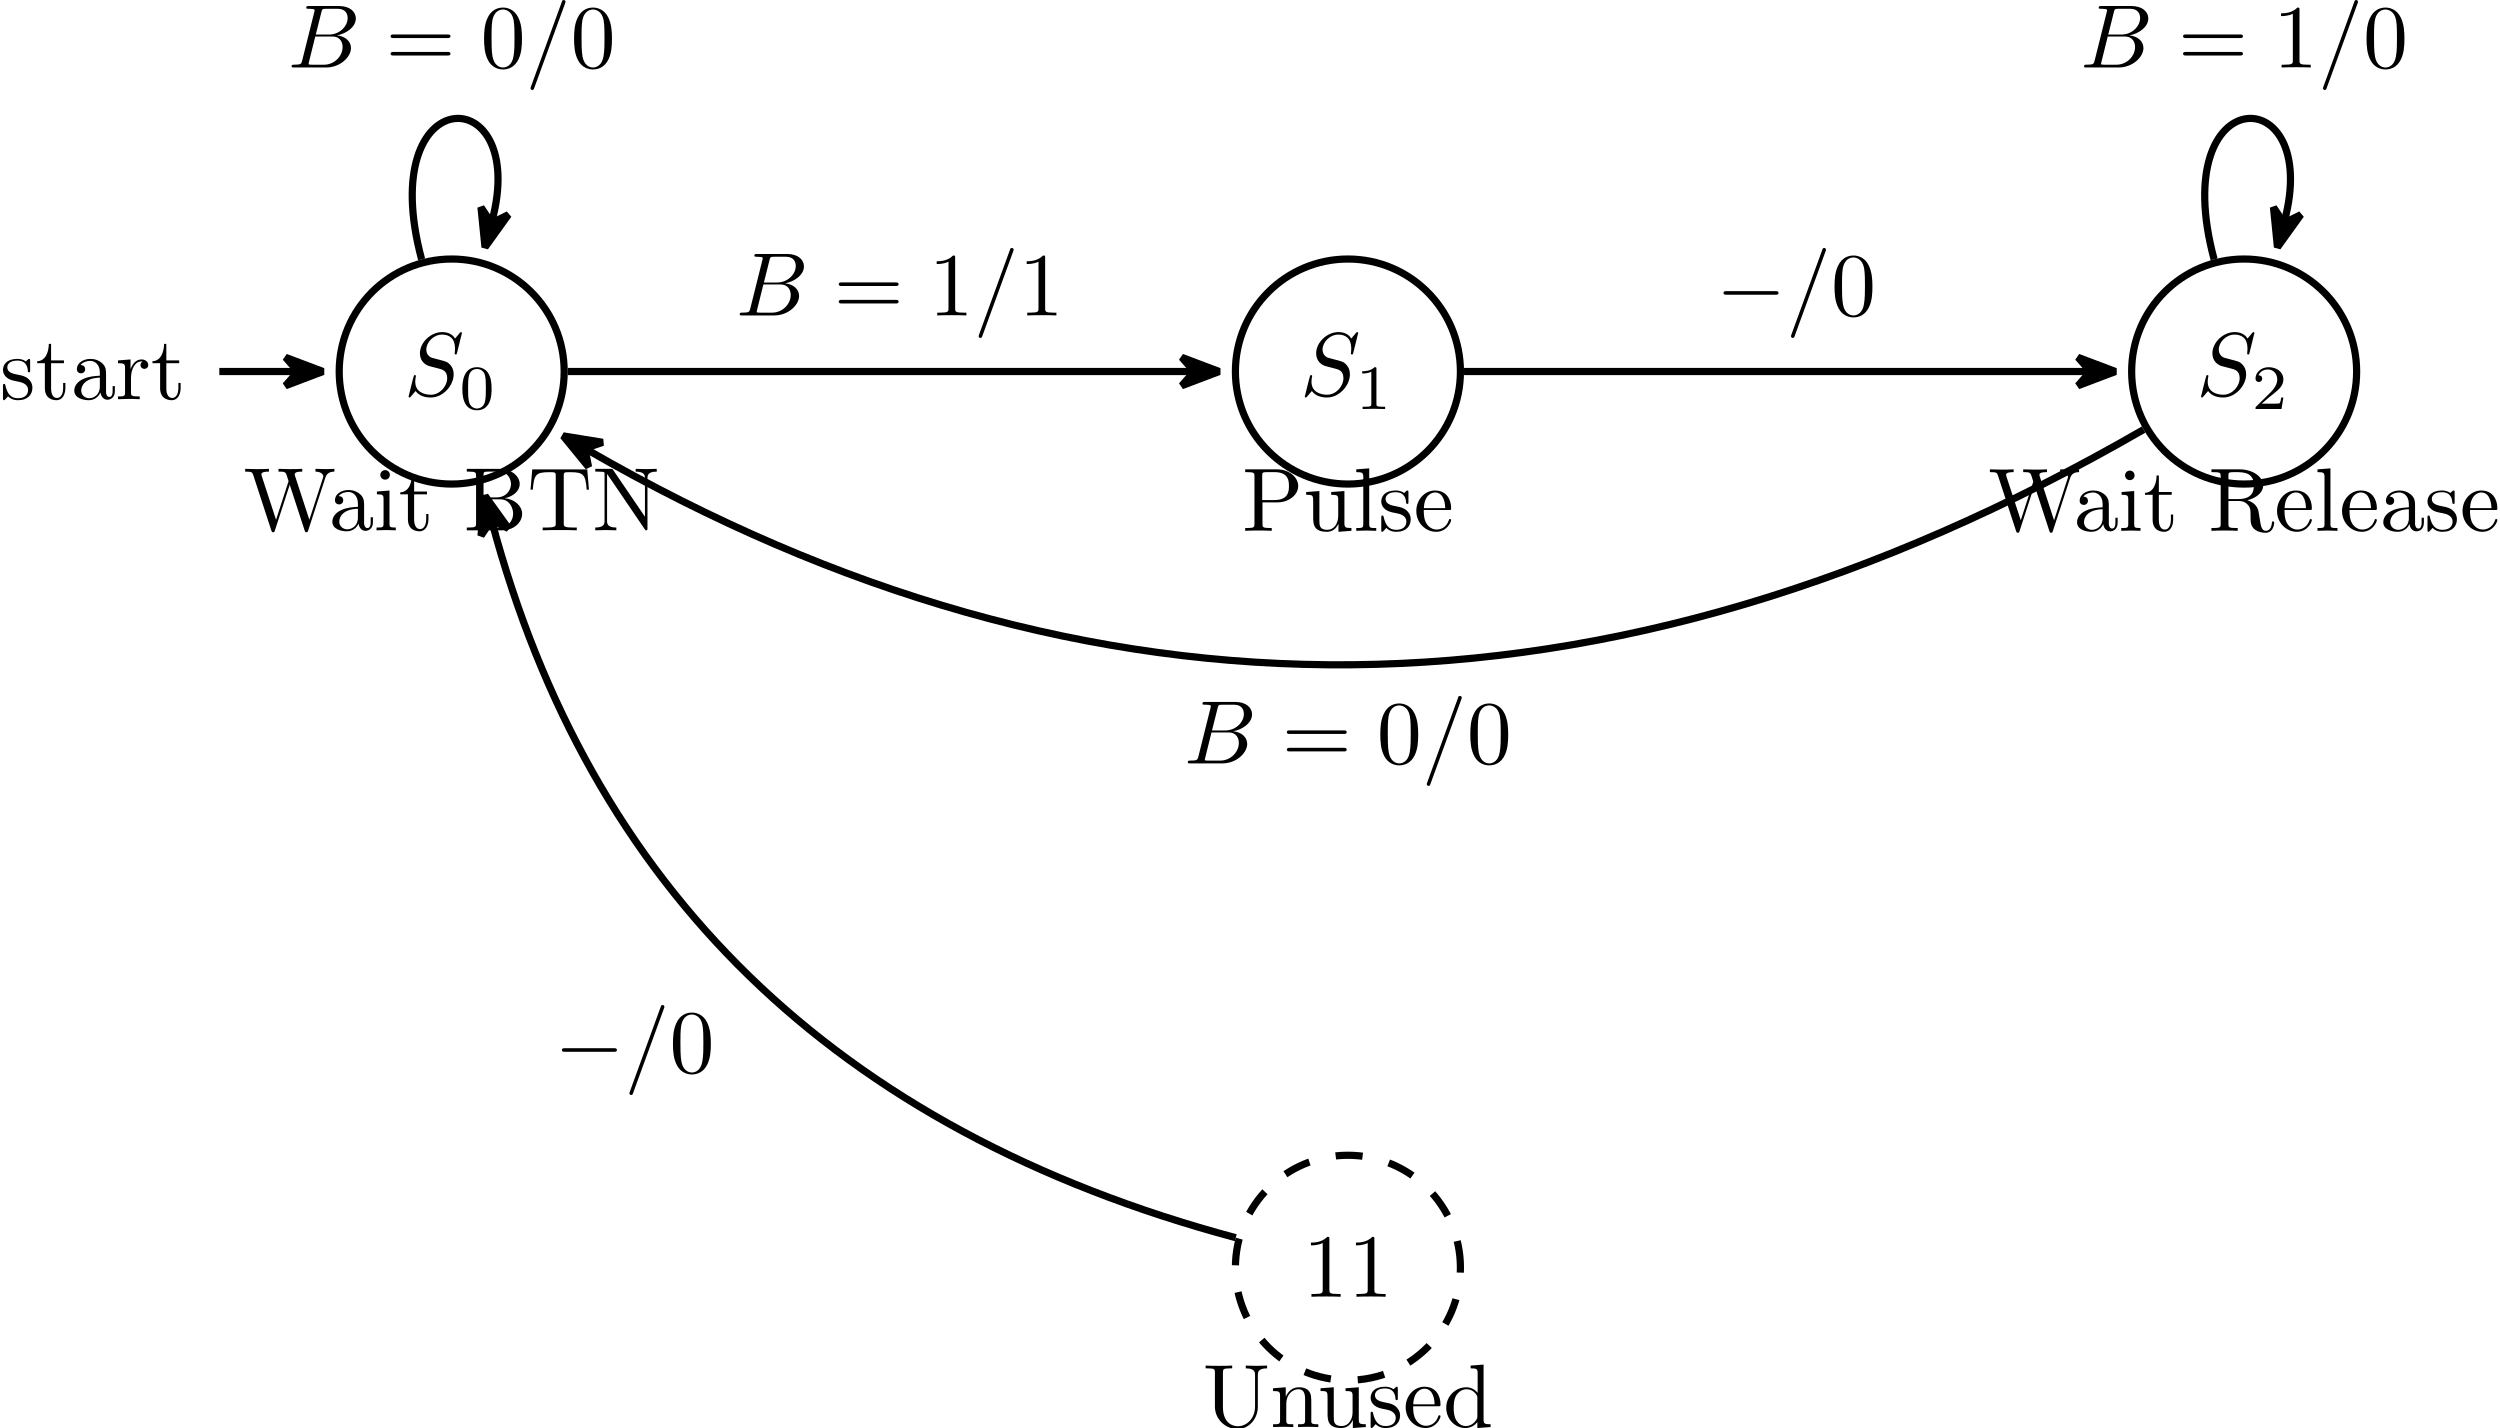
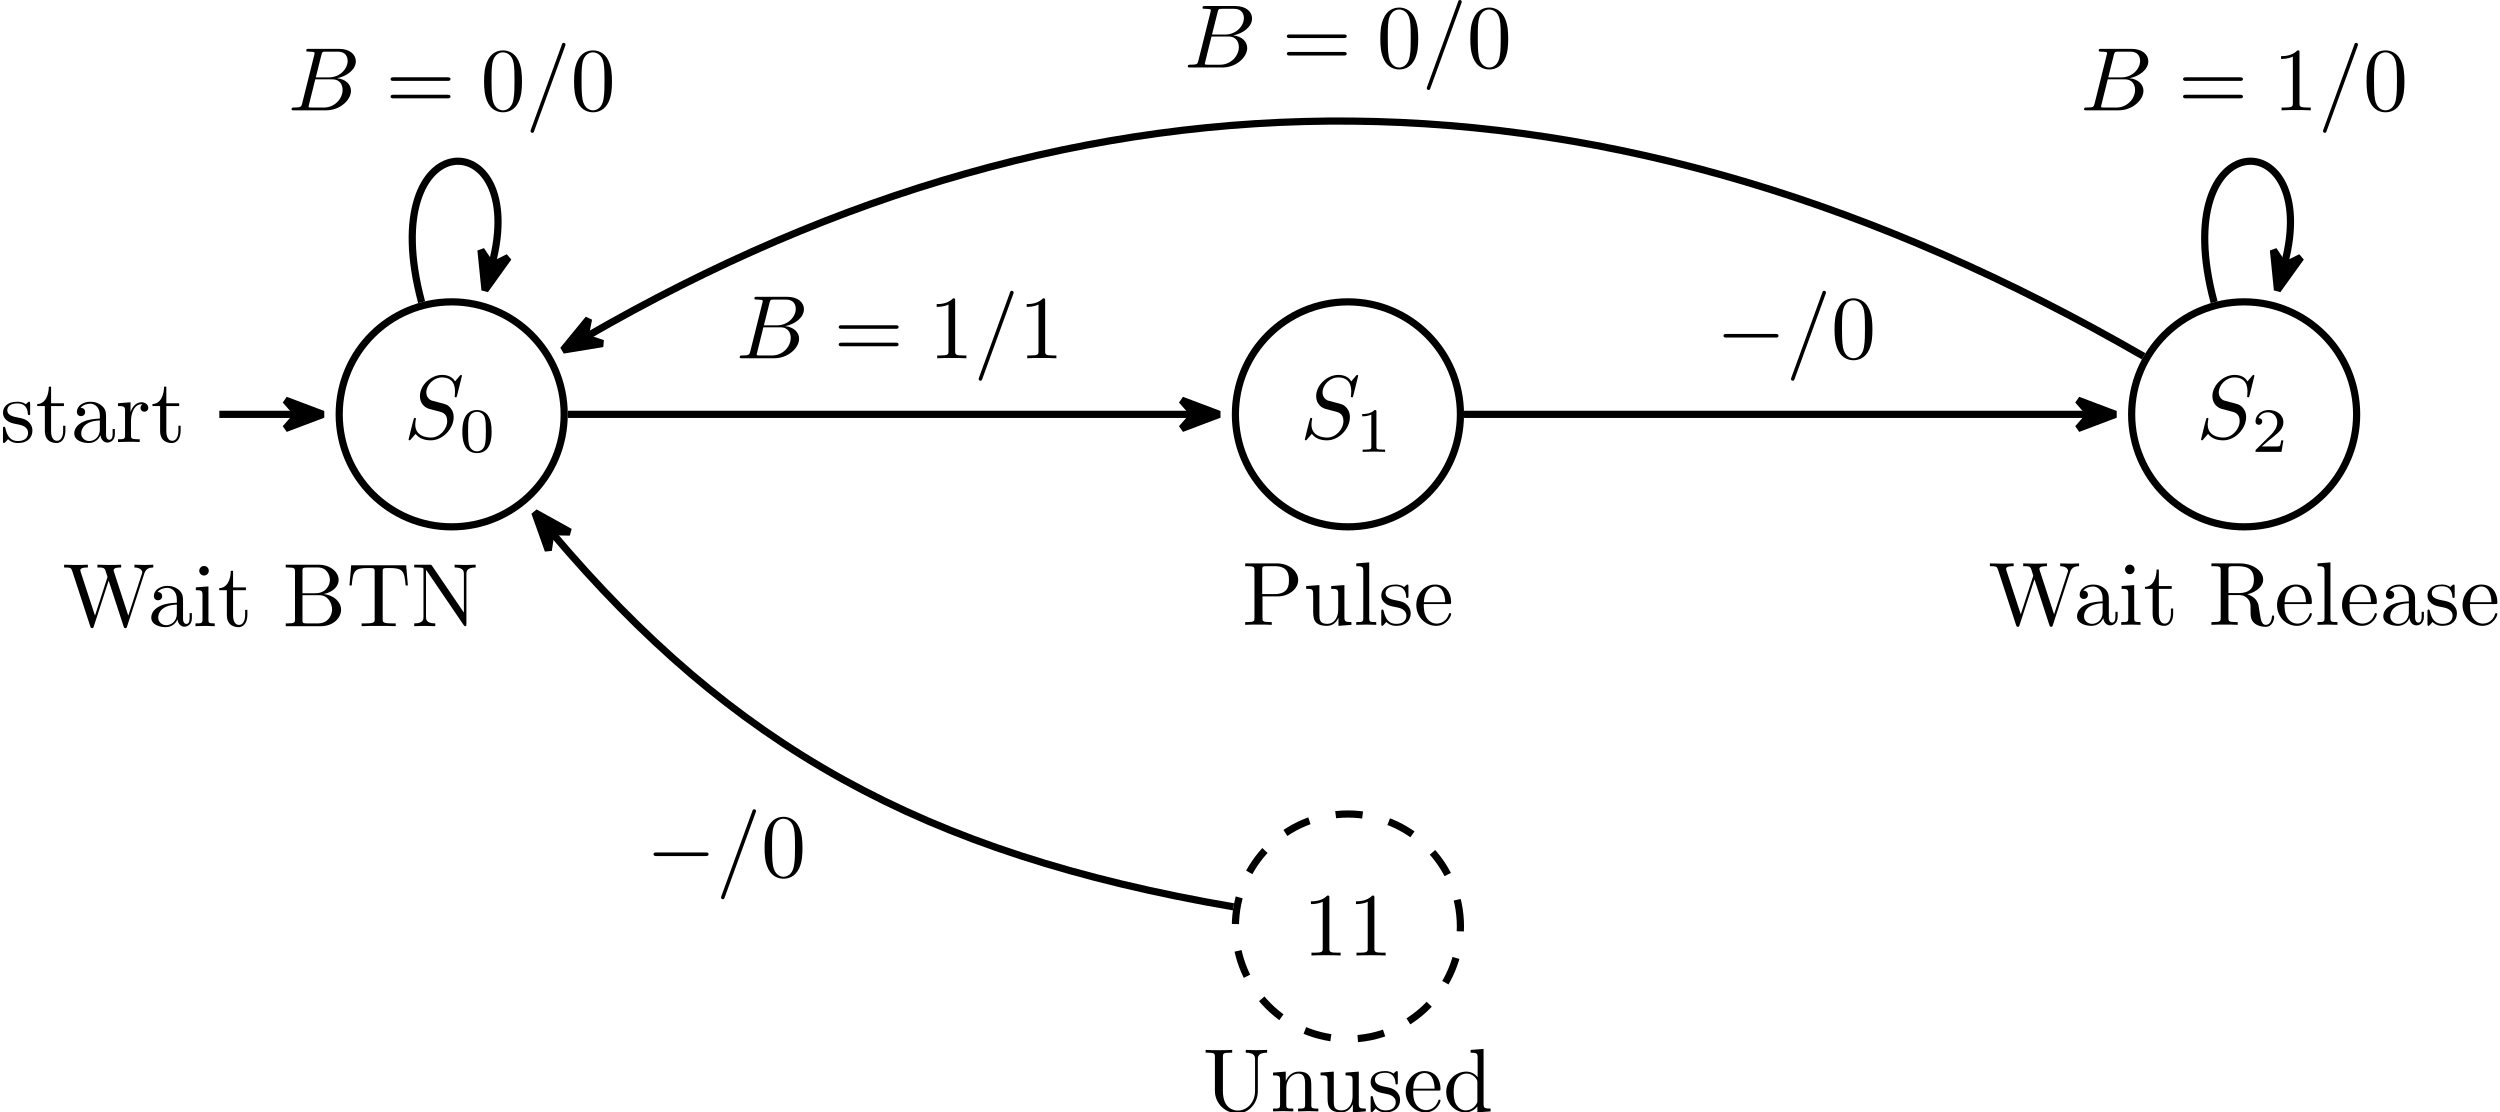
- <svg xmlns="http://www.w3.org/2000/svg" xmlns:xlink="http://www.w3.org/1999/xlink" version="1.1" width="276.753pt" height="157.976pt" viewBox="-58.718 -58.717 276.753 157.976">
+ <svg xmlns="http://www.w3.org/2000/svg" xmlns:xlink="http://www.w3.org/1999/xlink" version="1.1" width="276.753pt" height="123.031pt" viewBox="-58.718 -58.717 276.753 123.031">
  <defs>
    <path id="g0-0" d="M6.565-2.291C6.735-2.291 6.914-2.291 6.914-2.491S6.735-2.69 6.565-2.69H1.176C1.006-2.69 .827-2.69 .827-2.491S1.006-2.291 1.176-2.291H6.565Z" />
    <path id="g2-48" d="M4.583-3.188C4.583-3.985 4.533-4.782 4.184-5.519C3.726-6.476 2.909-6.635 2.491-6.635C1.893-6.635 1.166-6.376 .757-5.45C.438-4.762 .389-3.985 .389-3.188C.389-2.441 .428-1.544 .837-.787C1.265 .02 1.993 .219 2.481 .219C3.019 .219 3.776 .01 4.214-.936C4.533-1.624 4.583-2.401 4.583-3.188ZM2.481 0C2.092 0 1.504-.249 1.325-1.205C1.215-1.803 1.215-2.72 1.215-3.308C1.215-3.945 1.215-4.603 1.295-5.141C1.484-6.326 2.232-6.416 2.481-6.416C2.809-6.416 3.467-6.237 3.656-5.25C3.756-4.692 3.756-3.935 3.756-3.308C3.756-2.56 3.756-1.883 3.646-1.245C3.497-.299 2.929 0 2.481 0Z" />
    <path id="g2-49" d="M2.929-6.376C2.929-6.615 2.929-6.635 2.7-6.635C2.082-5.998 1.205-5.998 .887-5.998V-5.689C1.086-5.689 1.674-5.689 2.192-5.948V-.787C2.192-.428 2.162-.309 1.265-.309H.946V0C1.295-.03 2.162-.03 2.56-.03S3.826-.03 4.174 0V-.309H3.856C2.959-.309 2.929-.418 2.929-.787V-6.376Z" />
    <path id="g2-61" d="M6.844-3.258C6.994-3.258 7.183-3.258 7.183-3.457S6.994-3.656 6.854-3.656H.887C.747-3.656 .558-3.656 .558-3.457S.747-3.258 .897-3.258H6.844ZM6.854-1.325C6.994-1.325 7.183-1.325 7.183-1.524S6.994-1.724 6.844-1.724H.897C.747-1.724 .558-1.724 .558-1.524S.747-1.325 .887-1.325H6.854Z" />
    <path id="g2-66" d="M2.212-3.646V-6.097C2.212-6.426 2.232-6.496 2.7-6.496H3.935C4.902-6.496 5.25-5.649 5.25-5.121C5.25-4.483 4.762-3.646 3.656-3.646H2.212ZM4.563-3.557C5.529-3.746 6.217-4.384 6.217-5.121C6.217-5.988 5.3-6.804 4.005-6.804H.359V-6.496H.598C1.365-6.496 1.385-6.386 1.385-6.027V-.777C1.385-.418 1.365-.309 .598-.309H.359V0H4.264C5.589 0 6.486-.887 6.486-1.823C6.486-2.69 5.669-3.437 4.563-3.557ZM3.945-.309H2.7C2.232-.309 2.212-.379 2.212-.707V-3.427H4.085C5.071-3.427 5.489-2.501 5.489-1.833C5.489-1.126 4.971-.309 3.945-.309Z" />
    <path id="g2-78" d="M2.311-6.675C2.222-6.795 2.212-6.804 2.022-6.804H.329V-6.496H.618C.767-6.496 .966-6.486 1.116-6.476C1.345-6.446 1.355-6.436 1.355-6.247V-1.046C1.355-.777 1.355-.309 .329-.309V0C.677-.01 1.166-.03 1.494-.03S2.311-.01 2.66 0V-.309C1.634-.309 1.634-.777 1.634-1.046V-6.227C1.684-6.177 1.694-6.167 1.733-6.107L5.798-.13C5.888-.01 5.898 0 5.968 0C6.107 0 6.107-.07 6.107-.259V-5.758C6.107-6.027 6.107-6.496 7.133-6.496V-6.804C6.785-6.795 6.296-6.775 5.968-6.775S5.151-6.795 4.802-6.804V-6.496C5.828-6.496 5.828-6.027 5.828-5.758V-1.504L2.311-6.675Z" />
    <path id="g2-80" d="M2.262-3.148H3.945C5.141-3.148 6.217-3.955 6.217-4.951C6.217-5.928 5.23-6.804 3.866-6.804H.349V-6.496H.588C1.355-6.496 1.375-6.386 1.375-6.027V-.777C1.375-.418 1.355-.309 .588-.309H.349V0C.697-.03 1.435-.03 1.813-.03S2.939-.03 3.288 0V-.309H3.049C2.281-.309 2.262-.418 2.262-.777V-3.148ZM2.232-3.407V-6.097C2.232-6.426 2.252-6.496 2.72-6.496H3.606C5.191-6.496 5.191-5.44 5.191-4.951C5.191-4.483 5.191-3.407 3.606-3.407H2.232Z" />
    <path id="g2-82" d="M2.232-3.517V-6.097C2.232-6.326 2.232-6.446 2.451-6.476C2.55-6.496 2.839-6.496 3.039-6.496C3.935-6.496 5.051-6.456 5.051-5.011C5.051-4.324 4.812-3.517 3.337-3.517H2.232ZM4.334-3.387C5.3-3.626 6.077-4.234 6.077-5.011C6.077-5.968 4.941-6.804 3.477-6.804H.349V-6.496H.588C1.355-6.496 1.375-6.386 1.375-6.027V-.777C1.375-.418 1.355-.309 .588-.309H.349V0C.707-.03 1.415-.03 1.803-.03S2.899-.03 3.258 0V-.309H3.019C2.252-.309 2.232-.418 2.232-.777V-3.298H3.377C3.537-3.298 3.955-3.298 4.304-2.959C4.682-2.6 4.682-2.291 4.682-1.624C4.682-.976 4.682-.578 5.091-.199C5.499 .159 6.047 .219 6.346 .219C7.123 .219 7.293-.598 7.293-.877C7.293-.936 7.293-1.046 7.163-1.046C7.054-1.046 7.054-.956 7.044-.887C6.984-.179 6.635 0 6.386 0C5.898 0 5.818-.508 5.679-1.435L5.549-2.232C5.37-2.869 4.882-3.198 4.334-3.387Z" />
    <path id="g2-84" d="M6.635-6.745H.548L.359-4.503H.608C.747-6.107 .897-6.436 2.401-6.436C2.58-6.436 2.839-6.436 2.939-6.416C3.148-6.376 3.148-6.267 3.148-6.037V-.787C3.148-.448 3.148-.309 2.102-.309H1.704V0C2.112-.03 3.128-.03 3.587-.03S5.071-.03 5.479 0V-.309H5.081C4.035-.309 4.035-.448 4.035-.787V-6.037C4.035-6.237 4.035-6.376 4.214-6.416C4.324-6.436 4.593-6.436 4.782-6.436C6.286-6.436 6.436-6.107 6.575-4.503H6.824L6.635-6.745Z" />
    <path id="g2-85" d="M5.798-2.301C5.798-.887 4.832-.09 3.885-.09C3.417-.09 2.242-.339 2.242-2.232V-6.027C2.242-6.386 2.262-6.496 3.029-6.496H3.268V-6.804C2.919-6.775 2.182-6.775 1.803-6.775S.677-6.775 .329-6.804V-6.496H.568C1.335-6.496 1.355-6.386 1.355-6.027V-2.271C1.355-.867 2.511 .219 3.866 .219C5.011 .219 5.908-.707 6.077-1.843C6.107-2.042 6.107-2.132 6.107-2.531V-5.719C6.107-6.047 6.107-6.496 7.133-6.496V-6.804C6.775-6.795 6.296-6.775 5.958-6.775C5.609-6.775 5.131-6.795 4.772-6.804V-6.496C5.798-6.496 5.798-6.027 5.798-5.758V-2.301Z" />
    <path id="g2-87" d="M9.056-5.828C9.235-6.396 9.664-6.496 10.052-6.496V-6.804C9.753-6.785 9.445-6.775 9.146-6.775C8.857-6.775 8.219-6.795 7.96-6.804V-6.496C8.628-6.486 8.827-6.157 8.827-5.968C8.827-5.908 8.797-5.828 8.777-5.768L7.283-1.166L5.689-6.047C5.679-6.087 5.659-6.147 5.659-6.197C5.659-6.496 6.237-6.496 6.496-6.496V-6.804C6.137-6.775 5.46-6.775 5.081-6.775S4.274-6.795 3.866-6.804V-6.496C4.433-6.496 4.643-6.496 4.762-6.137L4.981-5.44L3.597-1.166L1.993-6.067C1.983-6.097 1.973-6.167 1.973-6.197C1.973-6.496 2.55-6.496 2.809-6.496V-6.804C2.451-6.775 1.773-6.775 1.395-6.775S.588-6.795 .179-6.804V-6.496C.927-6.496 .966-6.446 1.086-6.077L3.078 .03C3.108 .12 3.138 .219 3.268 .219C3.407 .219 3.427 .149 3.467 .02L5.111-5.041L6.765 .03C6.795 .12 6.824 .219 6.954 .219C7.093 .219 7.113 .149 7.153 .02L9.056-5.828Z" />
    <path id="g2-97" d="M3.318-.757C3.357-.359 3.626 .06 4.095 .06C4.304 .06 4.912-.08 4.912-.887V-1.445H4.663V-.887C4.663-.309 4.413-.249 4.304-.249C3.975-.249 3.935-.697 3.935-.747V-2.74C3.935-3.158 3.935-3.547 3.577-3.915C3.188-4.304 2.69-4.463 2.212-4.463C1.395-4.463 .707-3.995 .707-3.337C.707-3.039 .907-2.869 1.166-2.869C1.445-2.869 1.624-3.068 1.624-3.328C1.624-3.447 1.574-3.776 1.116-3.786C1.385-4.134 1.873-4.244 2.192-4.244C2.68-4.244 3.248-3.856 3.248-2.969V-2.6C2.74-2.57 2.042-2.54 1.415-2.242C.667-1.903 .418-1.385 .418-.946C.418-.139 1.385 .11 2.012 .11C2.67 .11 3.128-.289 3.318-.757ZM3.248-2.391V-1.395C3.248-.448 2.531-.11 2.082-.11C1.594-.11 1.186-.458 1.186-.956C1.186-1.504 1.604-2.331 3.248-2.391Z" />
    <path id="g2-100" d="M3.786-.548V.11L5.25 0V-.309C4.553-.309 4.473-.379 4.473-.867V-6.914L3.039-6.804V-6.496C3.736-6.496 3.816-6.426 3.816-5.938V-3.786C3.527-4.144 3.098-4.403 2.56-4.403C1.385-4.403 .339-3.427 .339-2.142C.339-.877 1.315 .11 2.451 .11C3.088 .11 3.537-.229 3.786-.548ZM3.786-3.218V-1.176C3.786-.996 3.786-.976 3.676-.807C3.377-.329 2.929-.11 2.501-.11C2.052-.11 1.694-.369 1.455-.747C1.196-1.156 1.166-1.724 1.166-2.132C1.166-2.501 1.186-3.098 1.474-3.547C1.684-3.856 2.062-4.184 2.6-4.184C2.949-4.184 3.367-4.035 3.676-3.587C3.786-3.417 3.786-3.397 3.786-3.218Z" />
    <path id="g2-101" d="M1.116-2.511C1.176-3.995 2.012-4.244 2.351-4.244C3.377-4.244 3.477-2.899 3.477-2.511H1.116ZM1.106-2.301H3.885C4.105-2.301 4.134-2.301 4.134-2.511C4.134-3.497 3.597-4.463 2.351-4.463C1.196-4.463 .279-3.437 .279-2.192C.279-.857 1.325 .11 2.471 .11C3.686 .11 4.134-.996 4.134-1.186C4.134-1.285 4.055-1.305 4.005-1.305C3.915-1.305 3.895-1.245 3.875-1.166C3.527-.139 2.63-.139 2.531-.139C2.032-.139 1.634-.438 1.405-.807C1.106-1.285 1.106-1.943 1.106-2.301Z" />
    <path id="g2-105" d="M1.763-4.403L.369-4.294V-3.985C1.016-3.985 1.106-3.925 1.106-3.437V-.757C1.106-.309 .996-.309 .329-.309V0C.648-.01 1.186-.03 1.425-.03C1.773-.03 2.122-.01 2.461 0V-.309C1.803-.309 1.763-.359 1.763-.747V-4.403ZM1.803-6.137C1.803-6.456 1.554-6.665 1.275-6.665C.966-6.665 .747-6.396 .747-6.137C.747-5.868 .966-5.609 1.275-5.609C1.554-5.609 1.803-5.818 1.803-6.137Z" />
    <path id="g2-108" d="M1.763-6.914L.329-6.804V-6.496C1.026-6.496 1.106-6.426 1.106-5.938V-.757C1.106-.309 .996-.309 .329-.309V0C.658-.01 1.186-.03 1.435-.03S2.172-.01 2.54 0V-.309C1.873-.309 1.763-.309 1.763-.757V-6.914Z" />
    <path id="g2-110" d="M1.096-3.427V-.757C1.096-.309 .986-.309 .319-.309V0C.667-.01 1.176-.03 1.445-.03C1.704-.03 2.222-.01 2.56 0V-.309C1.893-.309 1.783-.309 1.783-.757V-2.59C1.783-3.626 2.491-4.184 3.128-4.184C3.756-4.184 3.866-3.646 3.866-3.078V-.757C3.866-.309 3.756-.309 3.088-.309V0C3.437-.01 3.945-.03 4.214-.03C4.473-.03 4.991-.01 5.33 0V-.309C4.812-.309 4.563-.309 4.553-.608V-2.511C4.553-3.367 4.553-3.676 4.244-4.035C4.105-4.204 3.776-4.403 3.198-4.403C2.471-4.403 2.002-3.975 1.724-3.357V-4.403L.319-4.294V-3.985C1.016-3.985 1.096-3.915 1.096-3.427Z" />
    <path id="g2-114" d="M1.664-3.308V-4.403L.279-4.294V-3.985C.976-3.985 1.056-3.915 1.056-3.427V-.757C1.056-.309 .946-.309 .279-.309V0C.667-.01 1.136-.03 1.415-.03C1.813-.03 2.281-.03 2.68 0V-.309H2.471C1.733-.309 1.714-.418 1.714-.777V-2.311C1.714-3.298 2.132-4.184 2.889-4.184C2.959-4.184 2.979-4.184 2.999-4.174C2.969-4.164 2.77-4.045 2.77-3.786C2.77-3.507 2.979-3.357 3.198-3.357C3.377-3.357 3.626-3.477 3.626-3.796S3.318-4.403 2.889-4.403C2.162-4.403 1.803-3.736 1.664-3.308Z" />
    <path id="g2-115" d="M2.072-1.933C2.291-1.893 3.108-1.733 3.108-1.016C3.108-.508 2.76-.11 1.983-.11C1.146-.11 .787-.677 .598-1.524C.568-1.654 .558-1.694 .458-1.694C.329-1.694 .329-1.624 .329-1.445V-.13C.329 .04 .329 .11 .438 .11C.488 .11 .498 .1 .687-.09C.707-.11 .707-.13 .887-.319C1.325 .1 1.773 .11 1.983 .11C3.128 .11 3.587-.558 3.587-1.275C3.587-1.803 3.288-2.102 3.168-2.222C2.839-2.54 2.451-2.62 2.032-2.7C1.474-2.809 .807-2.939 .807-3.517C.807-3.866 1.066-4.274 1.923-4.274C3.019-4.274 3.068-3.377 3.088-3.068C3.098-2.979 3.188-2.979 3.208-2.979C3.337-2.979 3.337-3.029 3.337-3.218V-4.224C3.337-4.394 3.337-4.463 3.228-4.463C3.178-4.463 3.158-4.463 3.029-4.344C2.999-4.304 2.899-4.214 2.859-4.184C2.481-4.463 2.072-4.463 1.923-4.463C.707-4.463 .329-3.796 .329-3.238C.329-2.889 .488-2.61 .757-2.391C1.076-2.132 1.355-2.072 2.072-1.933Z" />
    <path id="g2-116" d="M1.724-3.985H3.148V-4.294H1.724V-6.127H1.474C1.465-5.31 1.166-4.244 .189-4.204V-3.985H1.036V-1.235C1.036-.01 1.963 .11 2.321 .11C3.029 .11 3.308-.598 3.308-1.235V-1.803H3.059V-1.255C3.059-.518 2.76-.139 2.391-.139C1.724-.139 1.724-1.046 1.724-1.215V-3.985Z" />
    <path id="g2-117" d="M3.895-.787V.11L5.33 0V-.309C4.633-.309 4.553-.379 4.553-.867V-4.403L3.088-4.294V-3.985C3.786-3.985 3.866-3.915 3.866-3.427V-1.654C3.866-.787 3.387-.11 2.66-.11C1.823-.11 1.783-.578 1.783-1.096V-4.403L.319-4.294V-3.985C1.096-3.985 1.096-3.955 1.096-3.068V-1.574C1.096-.797 1.096 .11 2.61 .11C3.168 .11 3.606-.169 3.895-.787Z" />
    <path id="g3-48" d="M3.599-2.225C3.599-2.992 3.508-3.543 3.187-4.031C2.971-4.352 2.538-4.631 1.981-4.631C.363-4.631 .363-2.727 .363-2.225S.363 .139 1.981 .139S3.599-1.723 3.599-2.225ZM1.981-.056C1.66-.056 1.234-.244 1.095-.816C.997-1.227 .997-1.799 .997-2.315C.997-2.824 .997-3.354 1.102-3.738C1.248-4.289 1.695-4.435 1.981-4.435C2.357-4.435 2.72-4.205 2.845-3.801C2.957-3.424 2.964-2.922 2.964-2.315C2.964-1.799 2.964-1.283 2.873-.844C2.734-.209 2.26-.056 1.981-.056Z" />
    <path id="g3-49" d="M2.336-4.435C2.336-4.624 2.322-4.631 2.127-4.631C1.681-4.191 1.046-4.184 .76-4.184V-3.933C.928-3.933 1.388-3.933 1.771-4.129V-.572C1.771-.342 1.771-.251 1.074-.251H.809V0C.934-.007 1.792-.028 2.05-.028C2.267-.028 3.145-.007 3.299 0V-.251H3.034C2.336-.251 2.336-.342 2.336-.572V-4.435Z" />
    <path id="g3-50" d="M3.522-1.269H3.285C3.264-1.116 3.194-.704 3.103-.635C3.048-.593 2.511-.593 2.413-.593H1.13C1.862-1.241 2.106-1.437 2.525-1.764C3.041-2.176 3.522-2.608 3.522-3.271C3.522-4.115 2.783-4.631 1.89-4.631C1.025-4.631 .439-4.024 .439-3.382C.439-3.027 .739-2.992 .809-2.992C.976-2.992 1.179-3.11 1.179-3.361C1.179-3.487 1.13-3.731 .767-3.731C.983-4.226 1.458-4.38 1.785-4.38C2.483-4.38 2.845-3.836 2.845-3.271C2.845-2.664 2.413-2.183 2.19-1.932L.509-.272C.439-.209 .439-.195 .439 0H3.313L3.522-1.269Z" />
    <path id="g1-61" d="M4.374-7.093C4.423-7.223 4.423-7.263 4.423-7.273C4.423-7.382 4.334-7.472 4.224-7.472C4.154-7.472 4.085-7.442 4.055-7.382L.598 2.112C.548 2.242 .548 2.281 .548 2.291C.548 2.401 .638 2.491 .747 2.491C.877 2.491 .907 2.421 .966 2.252L4.374-7.093Z" />
    <path id="g1-66" d="M1.594-.777C1.494-.389 1.474-.309 .687-.309C.518-.309 .418-.309 .418-.11C.418 0 .508 0 .687 0H4.244C5.818 0 6.994-1.176 6.994-2.152C6.994-2.869 6.416-3.447 5.45-3.557C6.486-3.746 7.532-4.483 7.532-5.43C7.532-6.167 6.874-6.804 5.679-6.804H2.331C2.142-6.804 2.042-6.804 2.042-6.605C2.042-6.496 2.132-6.496 2.321-6.496C2.341-6.496 2.531-6.496 2.7-6.476C2.879-6.456 2.969-6.446 2.969-6.316C2.969-6.276 2.959-6.247 2.929-6.127L1.594-.777ZM3.098-3.646L3.716-6.117C3.806-6.466 3.826-6.496 4.254-6.496H5.539C6.416-6.496 6.625-5.908 6.625-5.469C6.625-4.593 5.768-3.646 4.553-3.646H3.098ZM2.65-.309C2.511-.309 2.491-.309 2.431-.319C2.331-.329 2.301-.339 2.301-.418C2.301-.448 2.301-.468 2.351-.648L3.039-3.427H4.922C5.878-3.427 6.067-2.69 6.067-2.262C6.067-1.275 5.181-.309 4.005-.309H2.65Z" />
    <path id="g1-83" d="M6.426-6.924C6.426-6.954 6.406-7.024 6.316-7.024C6.267-7.024 6.257-7.014 6.137-6.874L5.659-6.306C5.4-6.775 4.882-7.024 4.234-7.024C2.969-7.024 1.773-5.878 1.773-4.672C1.773-3.866 2.301-3.407 2.809-3.258L3.875-2.979C4.244-2.889 4.792-2.74 4.792-1.923C4.792-1.026 3.975-.09 2.999-.09C2.361-.09 1.255-.309 1.255-1.544C1.255-1.783 1.305-2.022 1.315-2.082C1.325-2.122 1.335-2.132 1.335-2.152C1.335-2.252 1.265-2.262 1.215-2.262S1.146-2.252 1.116-2.222C1.076-2.182 .518 .09 .518 .12C.518 .179 .568 .219 .628 .219C.677 .219 .687 .209 .807 .07L1.295-.498C1.724 .08 2.401 .219 2.979 .219C4.334 .219 5.509-1.106 5.509-2.341C5.509-3.029 5.171-3.367 5.021-3.507C4.792-3.736 4.643-3.776 3.756-4.005C3.537-4.065 3.178-4.164 3.088-4.184C2.819-4.274 2.481-4.563 2.481-5.091C2.481-5.898 3.278-6.745 4.224-6.745C5.051-6.745 5.659-6.316 5.659-5.2C5.659-4.882 5.619-4.702 5.619-4.643C5.619-4.633 5.619-4.543 5.738-4.543C5.838-4.543 5.848-4.573 5.888-4.742L6.426-6.924Z" />
  </defs>
  <g id="page1">
-     <path d="M3.738-17.59C3.738-24.465-1.836-30.043-8.715-30.043C-15.594-30.043-21.168-24.465-21.168-17.59C-21.168-10.711-15.594-5.133-8.715-5.133C-1.836-5.133 3.738-10.711 3.738-17.59Z" stroke="#000" fill="none" stroke-width=".797" />
+     <path d="M3.738-12.848C3.738-19.727-1.836-25.301-8.715-25.301C-15.594-25.301-21.168-19.727-21.168-12.848C-21.168-5.969-15.594-.395-8.715-.395C-1.836-.395 3.738-5.969 3.738-12.848Z" stroke="#000" fill="none" stroke-width=".797" />
    <g transform="matrix(1 0 0 1 -5.28928 2.6567)">
-       <use x="-8.716" y="-17.588" xlink:href="#g1-83" />
-       <use x="-2.607" y="-16.094" xlink:href="#g3-48" />
+       <use x="-8.716" y="-12.847" xlink:href="#g1-83" />
+       <use x="-2.607" y="-11.353" xlink:href="#g3-48" />
    </g>
-     <path d="M-34.438-17.59H-25.938" stroke="#000" fill="none" stroke-width=".797" stroke-miterlimit="10" />
-     <path d="M-22.961-17.59L-27.117-19.16L-25.738-17.59L-27.117-16.016Z" />
-     <path d="M-22.961-17.59L-27.117-19.16L-25.738-17.59L-27.117-16.016Z" stroke="#000" fill="none" stroke-width=".797" stroke-miterlimit="10" stroke-linejoin="bevel" />
-     <g transform="matrix(1 0 0 1 -50.00168 3.0639)">
-       <use x="-8.716" y="-17.588" xlink:href="#g2-115" />
-       <use x="-4.786" y="-17.588" xlink:href="#g2-116" />
-       <use x="-.912" y="-17.588" xlink:href="#g2-97" />
-       <use x="4.07" y="-17.588" xlink:href="#g2-114" />
-       <use x="7.972" y="-17.588" xlink:href="#g2-116" />
+     <path d="M-34.438-12.848H-25.938" stroke="#000" fill="none" stroke-width=".797" stroke-miterlimit="10" />
+     <path d="M-22.961-12.848L-27.117-14.418L-25.738-12.848L-27.117-11.277Z" />
+     <path d="M-22.961-12.848L-27.117-14.418L-25.738-12.848L-27.117-11.277Z" stroke="#000" fill="none" stroke-width=".797" stroke-miterlimit="10" stroke-linejoin="bevel" />
+     <g transform="matrix(1 0 0 1 -50.00168 3.06393)">
+       <use x="-8.716" y="-12.847" xlink:href="#g2-115" />
+       <use x="-4.786" y="-12.847" xlink:href="#g2-116" />
+       <use x="-.912" y="-12.847" xlink:href="#g2-97" />
+       <use x="4.07" y="-12.847" xlink:href="#g2-114" />
+       <use x="7.972" y="-12.847" xlink:href="#g2-116" />
    </g>
-     <path d="M102.953-17.59C102.953-24.465 97.375-30.043 90.5-30.043C83.621-30.043 78.043-24.465 78.043-17.59C78.043-10.711 83.621-5.133 90.5-5.133C97.375-5.133 102.953-10.711 102.953-17.59Z" stroke="#000" fill="none" stroke-width=".797" stroke-miterlimit="10" />
+     <path d="M102.953-12.848C102.953-19.727 97.375-25.301 90.5-25.301C83.621-25.301 78.043-19.727 78.043-12.848C78.043-5.969 83.621-.395 90.5-.395C97.375-.395 102.953-5.969 102.953-12.848Z" stroke="#000" fill="none" stroke-width=".797" stroke-miterlimit="10" />
    <g transform="matrix(1 0 0 1 93.92462 2.6567)">
-       <use x="-8.716" y="-17.588" xlink:href="#g1-83" />
-       <use x="-2.607" y="-16.094" xlink:href="#g3-49" />
+       <use x="-8.716" y="-12.847" xlink:href="#g1-83" />
+       <use x="-2.607" y="-11.353" xlink:href="#g3-49" />
    </g>
-     <path d="M202.164-17.59C202.164-24.465 196.59-30.043 189.711-30.043S177.258-24.465 177.258-17.59C177.258-10.711 182.832-5.133 189.711-5.133S202.164-10.711 202.164-17.59Z" stroke="#000" fill="none" stroke-width=".797" stroke-miterlimit="10" />
+     <path d="M202.164-12.848C202.164-19.727 196.59-25.301 189.711-25.301S177.258-19.727 177.258-12.848C177.258-5.969 182.832-.395 189.711-.395S202.164-5.969 202.164-12.848Z" stroke="#000" fill="none" stroke-width=".797" stroke-miterlimit="10" />
    <g transform="matrix(1 0 0 1 193.1388 2.6567)">
-       <use x="-8.716" y="-17.588" xlink:href="#g1-83" />
-       <use x="-2.607" y="-16.094" xlink:href="#g3-50" />
+       <use x="-8.716" y="-12.847" xlink:href="#g1-83" />
+       <use x="-2.607" y="-11.353" xlink:href="#g3-50" />
    </g>
-     <path d="M102.953 81.625C102.953 74.746 97.375 69.172 90.5 69.172C83.621 69.172 78.043 74.746 78.043 81.625C78.043 88.504 83.621 94.078 90.5 94.078C97.375 94.078 102.953 88.504 102.953 81.625Z" stroke="#000" fill="none" stroke-width=".797" stroke-miterlimit="10" stroke-dasharray="2.989 2.989" />
-     <g transform="matrix(1 0 0 1 94.23242 102.4241)">
-       <use x="-8.716" y="-17.588" xlink:href="#g2-49" />
-       <use x="-3.734" y="-17.588" xlink:href="#g2-49" />
+     <path d="M102.953 43.848C102.953 36.969 97.375 31.395 90.5 31.395C83.621 31.395 78.043 36.969 78.043 43.848C78.043 50.723 83.621 56.301 90.5 56.301C97.375 56.301 102.953 50.723 102.953 43.848Z" stroke="#000" fill="none" stroke-width=".797" stroke-miterlimit="10" stroke-dasharray="2.989 2.989" />
+     <g transform="matrix(1 0 0 1 94.23242 59.9038)">
+       <use x="-8.716" y="-12.847" xlink:href="#g2-49" />
+       <use x="-3.734" y="-12.847" xlink:href="#g2-49" />
    </g>
-     <g transform="matrix(1 0 0 1 83.13502 116.8465)">
-       <use x="-8.716" y="-17.588" xlink:href="#g2-85" />
-       <use x="-1.244" y="-17.588" xlink:href="#g2-110" />
-       <use x="4.014" y="-17.588" xlink:href="#g2-117" />
-       <use x="9.549" y="-17.588" xlink:href="#g2-115" />
-       <use x="13.479" y="-17.588" xlink:href="#g2-101" />
-       <use x="17.907" y="-17.588" xlink:href="#g2-100" />
+     <g transform="matrix(1 0 0 1 83.13502 77.1612)">
+       <use x="-8.716" y="-12.847" xlink:href="#g2-85" />
+       <use x="-1.244" y="-12.847" xlink:href="#g2-110" />
+       <use x="4.014" y="-12.847" xlink:href="#g2-117" />
+       <use x="9.549" y="-12.847" xlink:href="#g2-115" />
+       <use x="13.479" y="-12.847" xlink:href="#g2-101" />
+       <use x="17.907" y="-12.847" xlink:href="#g2-100" />
    </g>
-     <path d="M-12.043-30.004C-17.414-50.047-.02-50.047-4.258-34.223" stroke="#000" fill="none" stroke-width=".797" stroke-miterlimit="10" />
-     <path d="M-5.027-31.348L-2.438-34.953L-4.309-34.031L-5.473-35.77Z" />
-     <path d="M-5.027-31.348L-2.438-34.953L-4.309-34.031L-5.473-35.77Z" stroke="#000" fill="none" stroke-width=".797" stroke-miterlimit="10" stroke-linejoin="bevel" />
+     <path d="M-12.043-25.262C-17.414-45.305-.02-45.305-4.258-29.484" stroke="#000" fill="none" stroke-width=".797" stroke-miterlimit="10" />
+     <path d="M-5.027-26.609L-2.438-30.215L-4.309-29.289L-5.473-31.027Z" />
+     <path d="M-5.027-26.609L-2.438-30.215L-4.309-29.289L-5.473-31.027Z" stroke="#000" fill="none" stroke-width=".797" stroke-miterlimit="10" stroke-linejoin="bevel" />
    <g transform="matrix(1 0 0 1 -18.14218 -33.6573)">
-       <use x="-8.716" y="-17.588" xlink:href="#g1-66" />
-       <use x="2.108" y="-17.588" xlink:href="#g2-61" />
-       <use x="12.624" y="-17.588" xlink:href="#g2-48" />
-       <use x="17.606" y="-17.588" xlink:href="#g1-61" />
-       <use x="22.587" y="-17.588" xlink:href="#g2-48" />
+       <use x="-8.716" y="-12.847" xlink:href="#g1-66" />
+       <use x="2.108" y="-12.847" xlink:href="#g2-61" />
+       <use x="12.624" y="-12.847" xlink:href="#g2-48" />
+       <use x="17.606" y="-12.847" xlink:href="#g1-61" />
+       <use x="22.587" y="-12.847" xlink:href="#g2-48" />
    </g>
-     <path d="M4.137-17.59H73.277" stroke="#000" fill="none" stroke-width=".797" stroke-miterlimit="10" />
-     <path d="M76.25-17.59L72.098-19.16L73.477-17.59L72.098-16.016Z" />
-     <path d="M76.25-17.59L72.098-19.16L73.477-17.59L72.098-16.016Z" stroke="#000" fill="none" stroke-width=".797" stroke-miterlimit="10" stroke-linejoin="bevel" />
+     <path d="M4.137-12.848H73.277" stroke="#000" fill="none" stroke-width=".797" stroke-miterlimit="10" />
+     <path d="M76.25-12.848L72.098-14.418L73.477-12.848L72.098-11.277Z" />
+     <path d="M76.25-12.848L72.098-14.418L73.477-12.848L72.098-11.277Z" stroke="#000" fill="none" stroke-width=".797" stroke-miterlimit="10" stroke-linejoin="bevel" />
    <g transform="matrix(1 0 0 1 31.46472 -6.2098)">
-       <use x="-8.716" y="-17.588" xlink:href="#g1-66" />
-       <use x="2.108" y="-17.588" xlink:href="#g2-61" />
-       <use x="12.624" y="-17.588" xlink:href="#g2-49" />
-       <use x="17.606" y="-17.588" xlink:href="#g1-61" />
-       <use x="22.587" y="-17.588" xlink:href="#g2-49" />
+       <use x="-8.716" y="-12.847" xlink:href="#g1-66" />
+       <use x="2.108" y="-12.847" xlink:href="#g2-61" />
+       <use x="12.624" y="-12.847" xlink:href="#g2-49" />
+       <use x="17.606" y="-12.847" xlink:href="#g1-61" />
+       <use x="22.587" y="-12.847" xlink:href="#g2-49" />
    </g>
-     <path d="M103.351-17.59H172.488" stroke="#000" fill="none" stroke-width=".797" stroke-miterlimit="10" />
-     <path d="M175.465-17.59L171.313-19.16L172.688-17.59L171.313-16.016Z" />
-     <path d="M175.465-17.59L171.313-19.16L172.688-17.59L171.313-16.016Z" stroke="#000" fill="none" stroke-width=".797" stroke-miterlimit="10" stroke-linejoin="bevel" />
+     <path d="M103.351-12.848H172.488" stroke="#000" fill="none" stroke-width=".797" stroke-miterlimit="10" />
+     <path d="M175.465-12.848L171.313-14.418L172.688-12.848L171.313-11.277Z" />
+     <path d="M175.465-12.848L171.313-14.418L172.688-12.848L171.313-11.277Z" stroke="#000" fill="none" stroke-width=".797" stroke-miterlimit="10" stroke-linejoin="bevel" />
    <g transform="matrix(1 0 0 1 139.9648 -6.2098)">
-       <use x="-8.716" y="-17.588" xlink:href="#g0-0" />
-       <use x="-.967" y="-17.588" xlink:href="#g1-61" />
-       <use x="4.014" y="-17.588" xlink:href="#g2-48" />
+       <use x="-8.716" y="-12.847" xlink:href="#g0-0" />
+       <use x="-.967" y="-12.847" xlink:href="#g1-61" />
+       <use x="4.014" y="-12.847" xlink:href="#g2-48" />
    </g>
-     <path d="M186.387-30.004C181.015-50.047 198.41-50.047 194.168-34.223" stroke="#000" fill="none" stroke-width=".797" stroke-miterlimit="10" />
-     <path d="M193.399-31.348L195.992-34.953L194.117-34.031L192.957-35.77Z" />
-     <path d="M193.399-31.348L195.992-34.953L194.117-34.031L192.957-35.77Z" stroke="#000" fill="none" stroke-width=".797" stroke-miterlimit="10" stroke-linejoin="bevel" />
+     <path d="M186.387-25.262C181.015-45.305 198.41-45.305 194.168-29.484" stroke="#000" fill="none" stroke-width=".797" stroke-miterlimit="10" />
+     <path d="M193.399-26.609L195.992-30.215L194.117-29.289L192.957-31.027Z" />
+     <path d="M193.399-26.609L195.992-30.215L194.117-29.289L192.957-31.027Z" stroke="#000" fill="none" stroke-width=".797" stroke-miterlimit="10" stroke-linejoin="bevel" />
    <g transform="matrix(1 0 0 1 180.2858 -33.6573)">
-       <use x="-8.716" y="-17.588" xlink:href="#g1-66" />
-       <use x="2.108" y="-17.588" xlink:href="#g2-61" />
-       <use x="12.624" y="-17.588" xlink:href="#g2-49" />
-       <use x="17.606" y="-17.588" xlink:href="#g1-61" />
-       <use x="22.587" y="-17.588" xlink:href="#g2-48" />
+       <use x="-8.716" y="-12.847" xlink:href="#g1-66" />
+       <use x="2.108" y="-12.847" xlink:href="#g2-61" />
+       <use x="12.624" y="-12.847" xlink:href="#g2-49" />
+       <use x="17.606" y="-12.847" xlink:href="#g1-61" />
+       <use x="22.587" y="-12.847" xlink:href="#g2-48" />
    </g>
-     <path d="M178.582-11.164C119.086 23.188 61.91 23.188 6.199-8.977" stroke="#000" fill="none" stroke-width=".797" stroke-miterlimit="10" />
-     <path d="M3.621-10.465L6.434-7.027L6.027-9.078L8.004-9.75Z" />
-     <path d="M3.621-10.465L6.434-7.027L6.027-9.078L8.004-9.75Z" stroke="#000" fill="none" stroke-width=".797" stroke-miterlimit="10" stroke-linejoin="bevel" />
-     <g transform="matrix(1 0 0 1 81.07162 43.3795)">
-       <use x="-8.716" y="-17.588" xlink:href="#g1-66" />
-       <use x="2.108" y="-17.588" xlink:href="#g2-61" />
-       <use x="12.624" y="-17.588" xlink:href="#g2-48" />
-       <use x="17.606" y="-17.588" xlink:href="#g1-61" />
-       <use x="22.587" y="-17.588" xlink:href="#g2-48" />
+     <path d="M178.582-19.273C119.086-53.625 61.91-53.625 6.199-21.457" stroke="#000" fill="none" stroke-width=".797" stroke-miterlimit="10" />
+     <path d="M3.621-19.969L8.004-20.688L6.027-21.359L6.434-23.406Z" />
+     <path d="M3.621-19.969L8.004-20.688L6.027-21.359L6.434-23.406Z" stroke="#000" fill="none" stroke-width=".797" stroke-miterlimit="10" stroke-linejoin="bevel" />
+     <g transform="matrix(1 0 0 1 81.07162 -38.3982)">
+       <use x="-8.716" y="-12.847" xlink:href="#g1-66" />
+       <use x="2.108" y="-12.847" xlink:href="#g2-61" />
+       <use x="12.624" y="-12.847" xlink:href="#g2-48" />
+       <use x="17.606" y="-12.847" xlink:href="#g1-61" />
+       <use x="22.587" y="-12.847" xlink:href="#g2-48" />
    </g>
-     <path d="M78.082 78.301C33.437 66.336 6.574 39.473-4.258-.953" stroke="#000" fill="none" stroke-width=".797" stroke-miterlimit="10" />
-     <path d="M-5.027-3.828L-5.473 .59L-4.309-1.145L-2.437-.223Z" />
-     <path d="M-5.027-3.828L-5.473 .59L-4.309-1.145L-2.437-.223Z" stroke="#000" fill="none" stroke-width=".797" stroke-miterlimit="10" stroke-linejoin="bevel" />
-     <g transform="matrix(1 0 0 1 11.37598 77.5983)">
-       <use x="-8.716" y="-17.588" xlink:href="#g0-0" />
-       <use x="-.967" y="-17.588" xlink:href="#g1-61" />
-       <use x="4.014" y="-17.588" xlink:href="#g2-48" />
+     <path d="M77.832 41.672C43.176 35.719 22.309 23.797 2.414 .297" stroke="#000" fill="none" stroke-width=".797" stroke-miterlimit="10" />
+     <path d="M.488-1.977L1.977 2.211L2.285 .145L4.371 .18Z" />
+     <path d="M.488-1.977L1.977 2.211L2.285 .145L4.371 .18Z" stroke="#000" fill="none" stroke-width=".797" stroke-miterlimit="10" stroke-linejoin="bevel" />
+     <g transform="matrix(1 0 0 1 21.52012 51.1857)">
+       <use x="-8.716" y="-12.847" xlink:href="#g0-0" />
+       <use x="-.967" y="-12.847" xlink:href="#g1-61" />
+       <use x="4.014" y="-12.847" xlink:href="#g2-48" />
    </g>
-     <g transform="matrix(1 0 0 1 -23.03898 17.57733)">
-       <use x="-8.716" y="-17.588" xlink:href="#g2-87" />
-       <use x=".693" y="-17.588" xlink:href="#g2-97" />
-       <use x="5.675" y="-17.588" xlink:href="#g2-105" />
-       <use x="8.442" y="-17.588" xlink:href="#g2-116" />
-       <use x="15.637" y="-17.588" xlink:href="#g2-66" />
-       <use x="22.694" y="-17.588" xlink:href="#g2-84" />
-       <use x="29.89" y="-17.588" xlink:href="#g2-78" />
+     <g transform="matrix(1 0 0 1 -43.08318 23.4482)">
+       <use x="-8.716" y="-12.847" xlink:href="#g2-87" />
+       <use x=".693" y="-12.847" xlink:href="#g2-97" />
+       <use x="5.675" y="-12.847" xlink:href="#g2-105" />
+       <use x="8.442" y="-12.847" xlink:href="#g2-116" />
+       <use x="15.637" y="-12.847" xlink:href="#g2-66" />
+       <use x="22.694" y="-12.847" xlink:href="#g2-84" />
+       <use x="29.89" y="-12.847" xlink:href="#g2-78" />
    </g>
-     <g transform="matrix(1 0 0 1 87.49372 17.63268)">
-       <use x="-8.716" y="-17.588" xlink:href="#g2-80" />
-       <use x="-1.936" y="-17.588" xlink:href="#g2-117" />
-       <use x="3.599" y="-17.588" xlink:href="#g2-108" />
-       <use x="6.367" y="-17.588" xlink:href="#g2-115" />
-       <use x="10.296" y="-17.588" xlink:href="#g2-101" />
+     <g transform="matrix(1 0 0 1 87.49372 23.302)">
+       <use x="-8.716" y="-12.847" xlink:href="#g2-80" />
+       <use x="-1.936" y="-12.847" xlink:href="#g2-117" />
+       <use x="3.599" y="-12.847" xlink:href="#g2-108" />
+       <use x="6.367" y="-12.847" xlink:href="#g2-115" />
+       <use x="10.296" y="-12.847" xlink:href="#g2-101" />
    </g>
-     <g transform="matrix(1 0 0 1 170.1028 17.63268)">
-       <use x="-8.716" y="-17.588" xlink:href="#g2-87" />
-       <use x=".693" y="-17.588" xlink:href="#g2-97" />
-       <use x="5.675" y="-17.588" xlink:href="#g2-105" />
-       <use x="8.442" y="-17.588" xlink:href="#g2-116" />
-       <use x="15.637" y="-17.588" xlink:href="#g2-82" />
-       <use x="22.971" y="-17.588" xlink:href="#g2-101" />
-       <use x="27.399" y="-17.588" xlink:href="#g2-108" />
-       <use x="30.166" y="-17.588" xlink:href="#g2-101" />
-       <use x="34.594" y="-17.588" xlink:href="#g2-97" />
-       <use x="39.575" y="-17.588" xlink:href="#g2-115" />
-       <use x="43.505" y="-17.588" xlink:href="#g2-101" />
+     <g transform="matrix(1 0 0 1 170.1028 23.302)">
+       <use x="-8.716" y="-12.847" xlink:href="#g2-87" />
+       <use x=".693" y="-12.847" xlink:href="#g2-97" />
+       <use x="5.675" y="-12.847" xlink:href="#g2-105" />
+       <use x="8.442" y="-12.847" xlink:href="#g2-116" />
+       <use x="15.637" y="-12.847" xlink:href="#g2-82" />
+       <use x="22.971" y="-12.847" xlink:href="#g2-101" />
+       <use x="27.399" y="-12.847" xlink:href="#g2-108" />
+       <use x="30.166" y="-12.847" xlink:href="#g2-101" />
+       <use x="34.594" y="-12.847" xlink:href="#g2-97" />
+       <use x="39.575" y="-12.847" xlink:href="#g2-115" />
+       <use x="43.505" y="-12.847" xlink:href="#g2-101" />
    </g>
  </g>
</svg>
